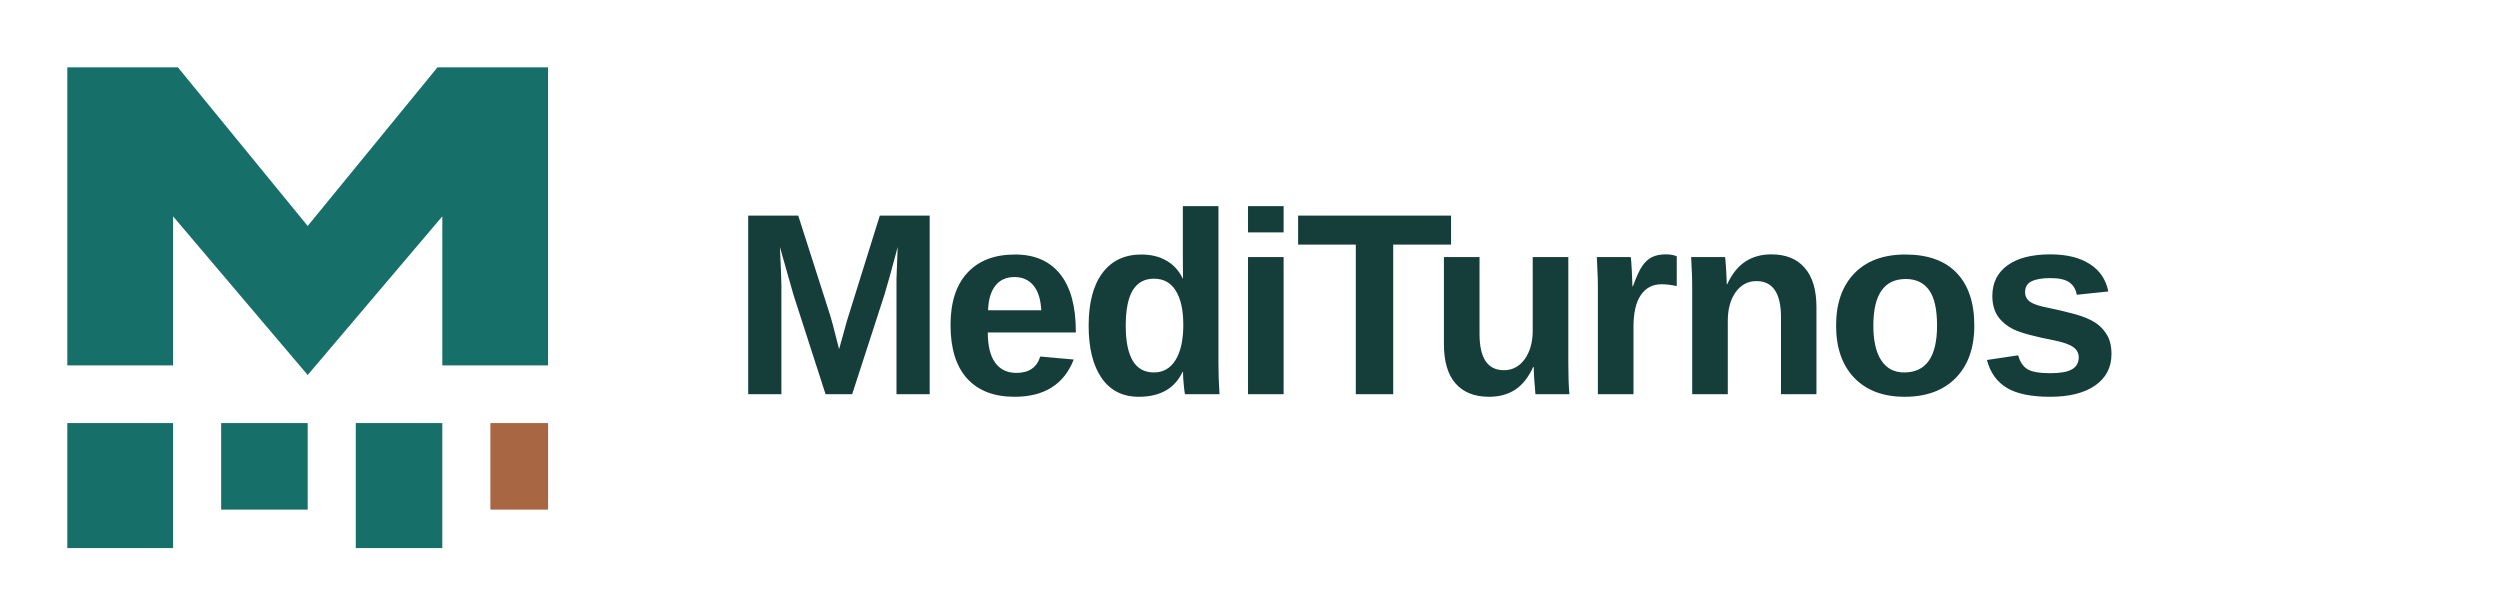
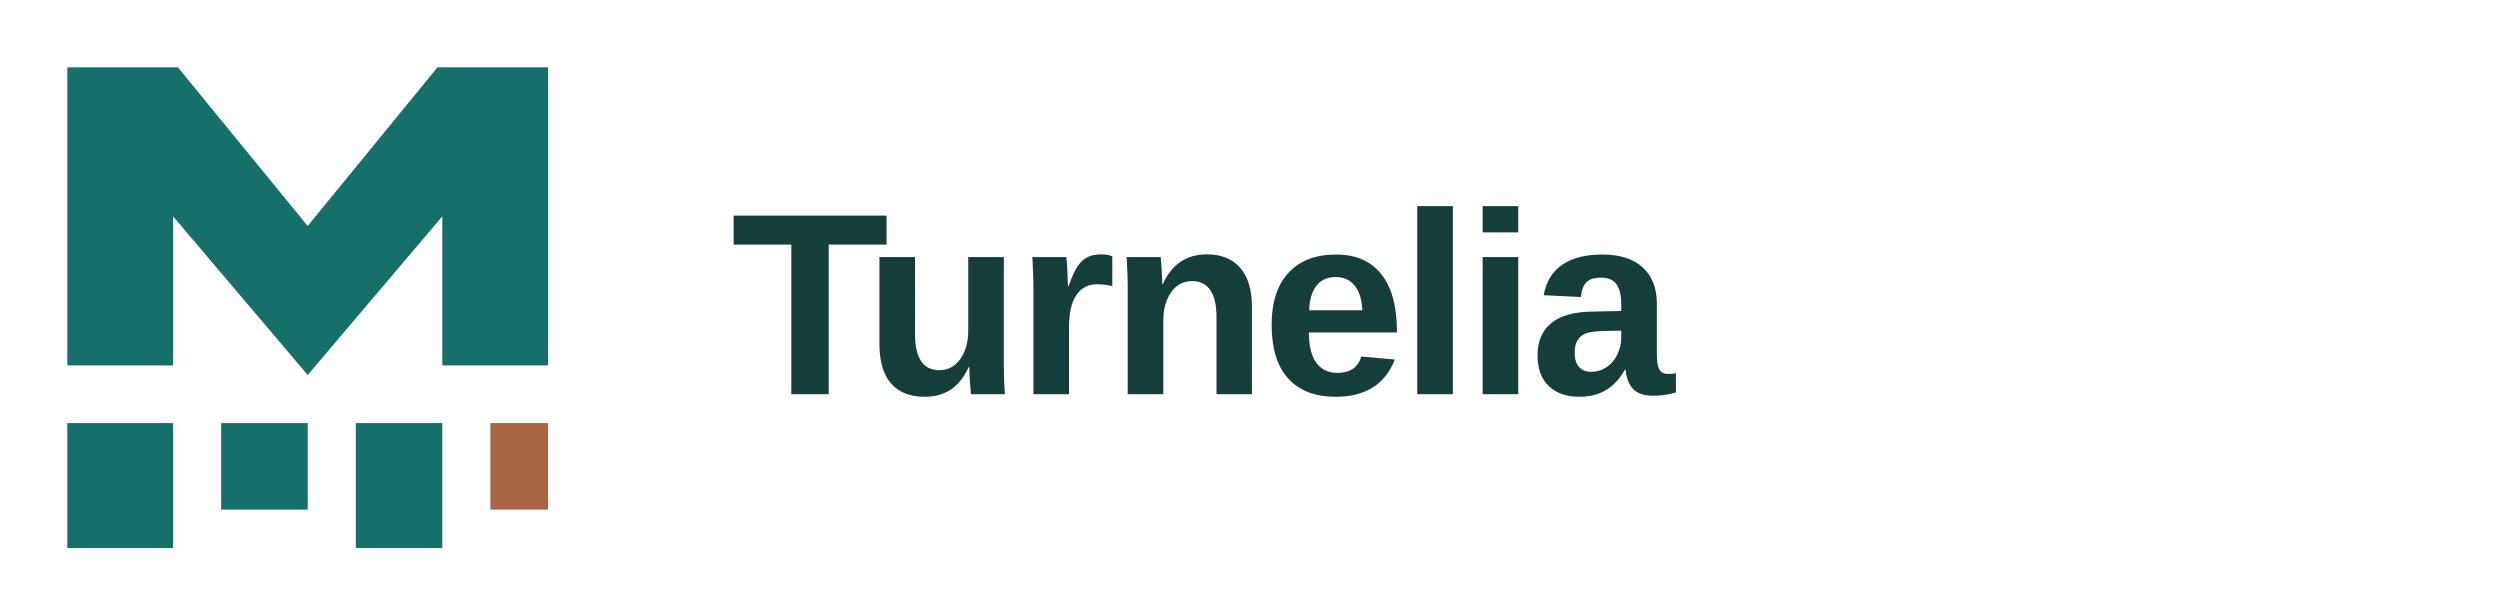
<svg xmlns="http://www.w3.org/2000/svg" viewBox="0 0 260 64" fill="none">
  <g>
    <path fill="#176F6A" d="M7 7h11.5L32 23.5 45.5 7H57v31H46V22.5L32 39 18 22.5V38H7V7Z" />
    <path fill="#176F6A" d="M7 44h11v13H7zM23 44h9v9h-9zM37 44h9v13h-9z" />
    <path fill="#A86643" d="M51 44h6v9h-6z" />
  </g>
-   <text x="76" y="41" fill="#153E3B" font-family="Manrope, Arial, sans-serif" font-size="27" font-weight="700" letter-spacing="-.7">MediTurnos</text>
+   <text x="76" y="41" fill="#153E3B" font-family="Manrope, Arial, sans-serif" font-size="27" font-weight="700" letter-spacing="-.7">Turnelia</text>
</svg>
